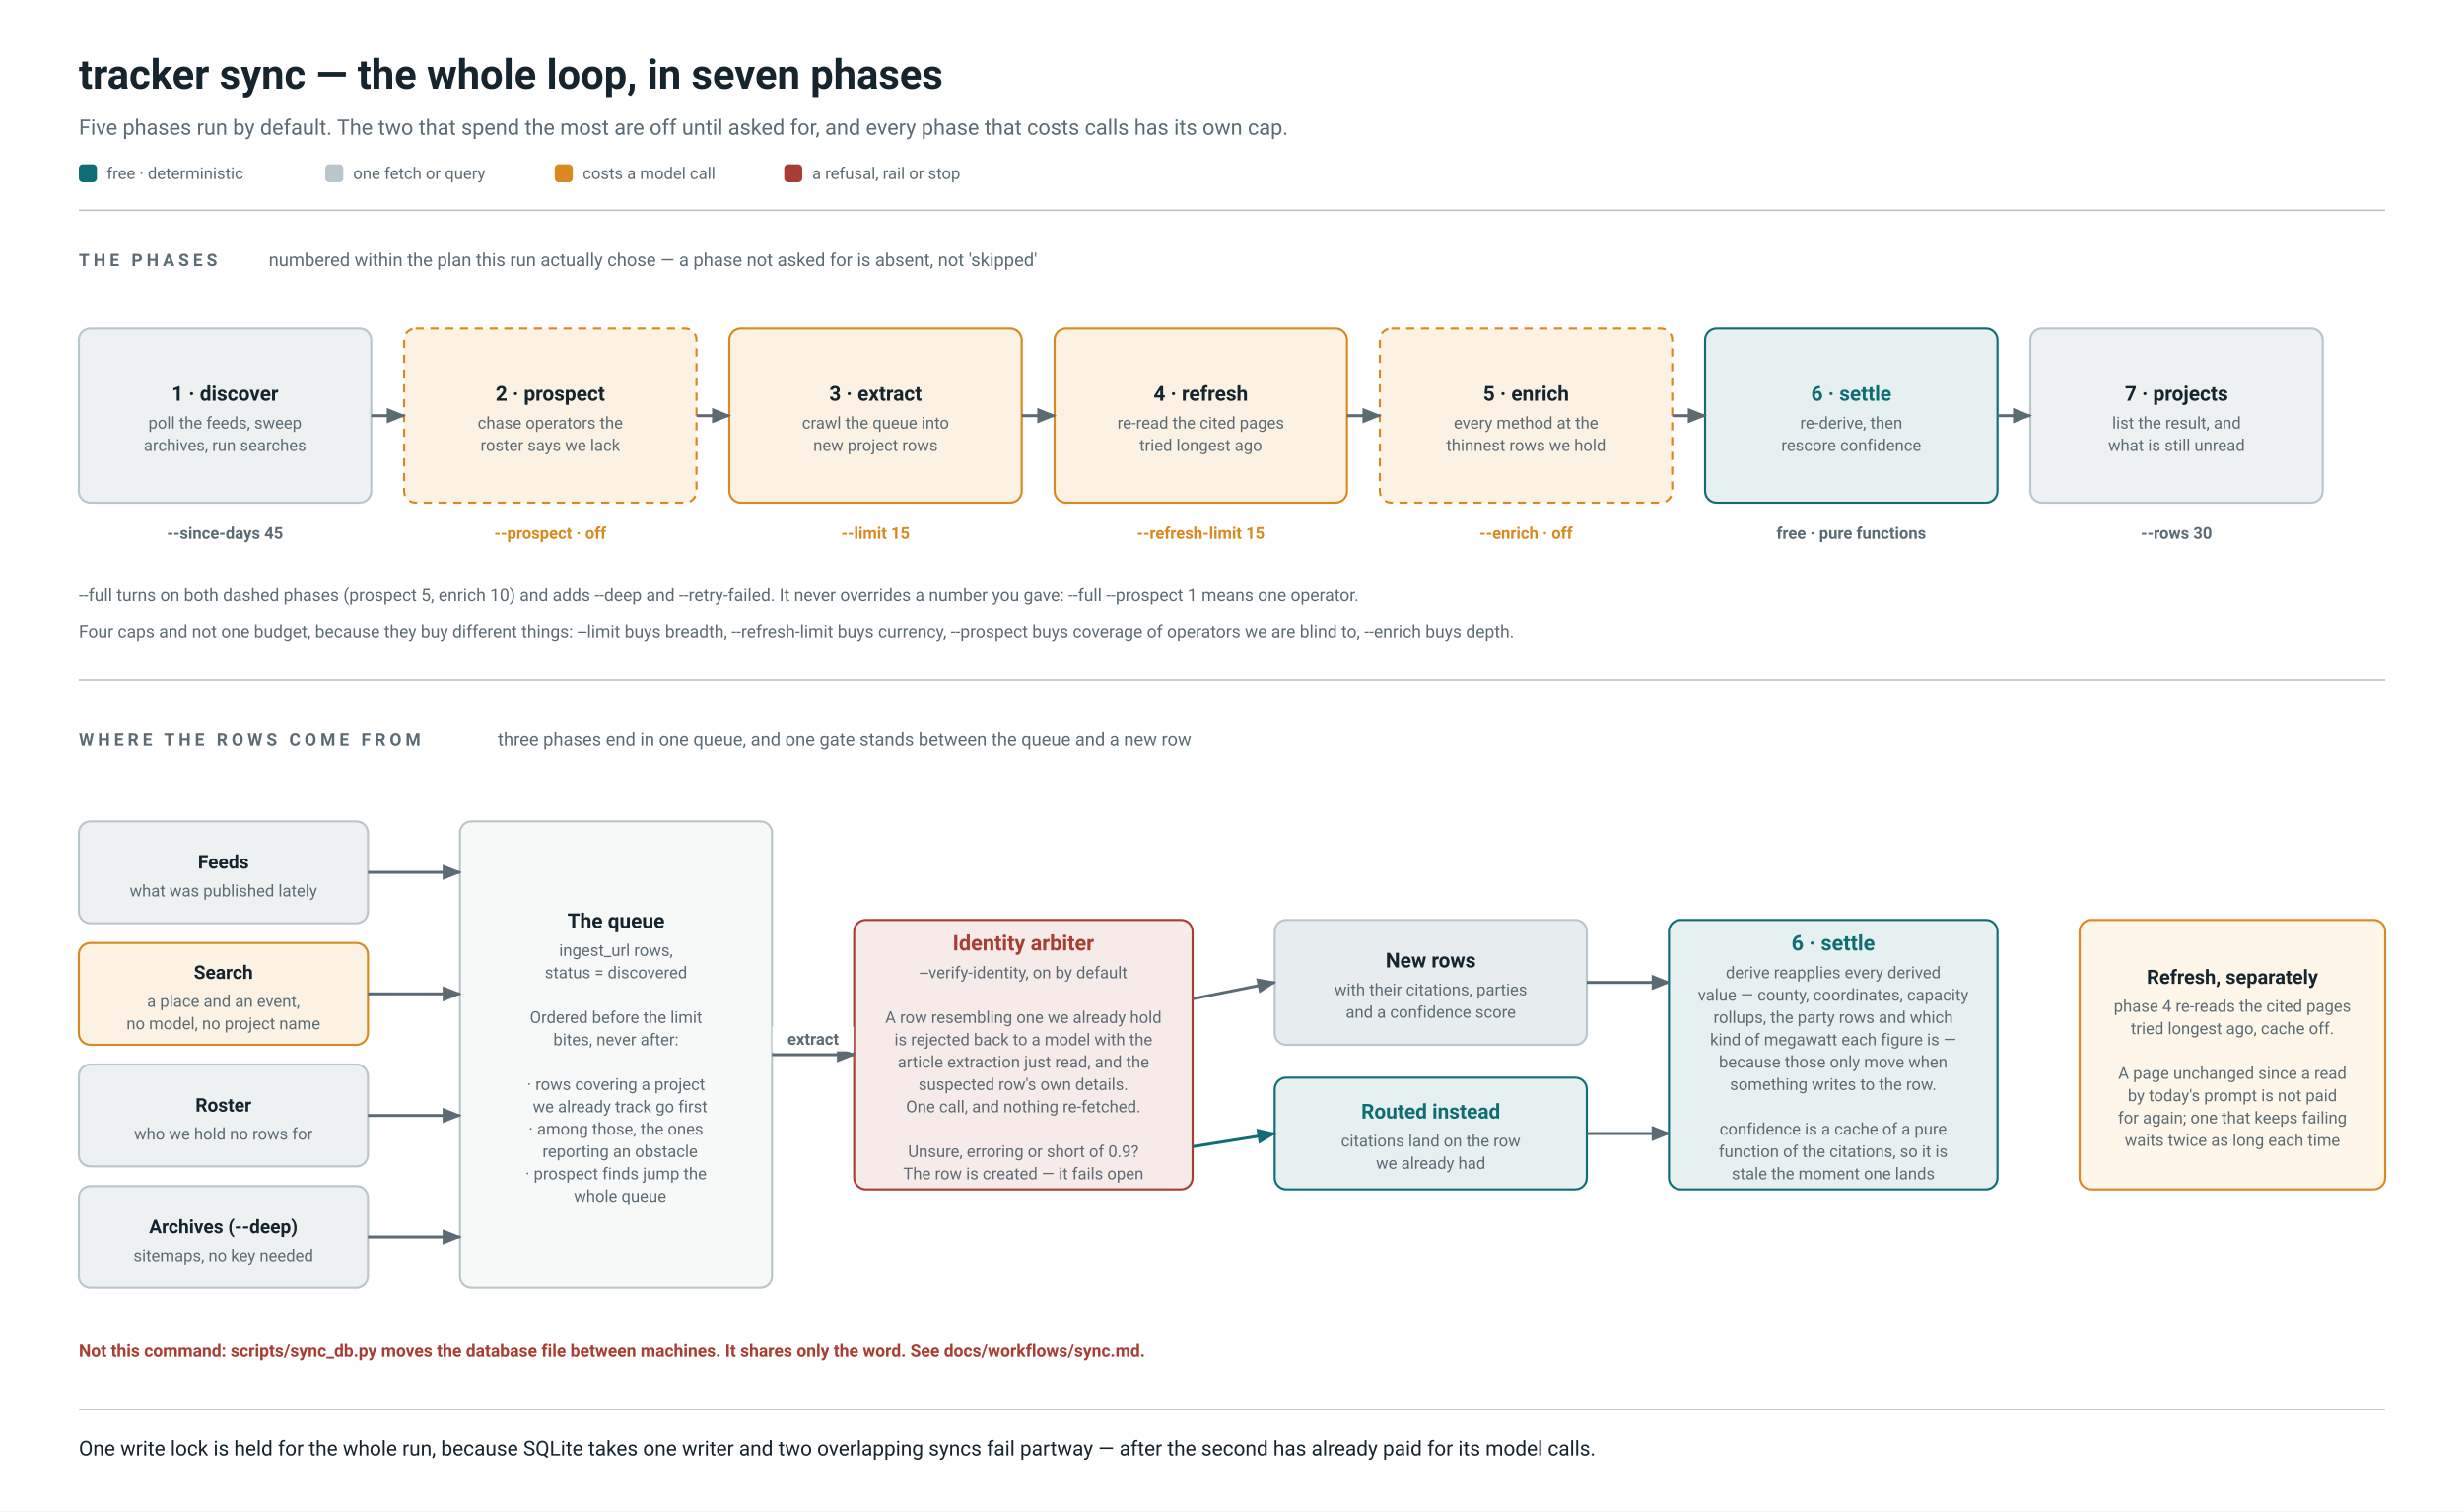
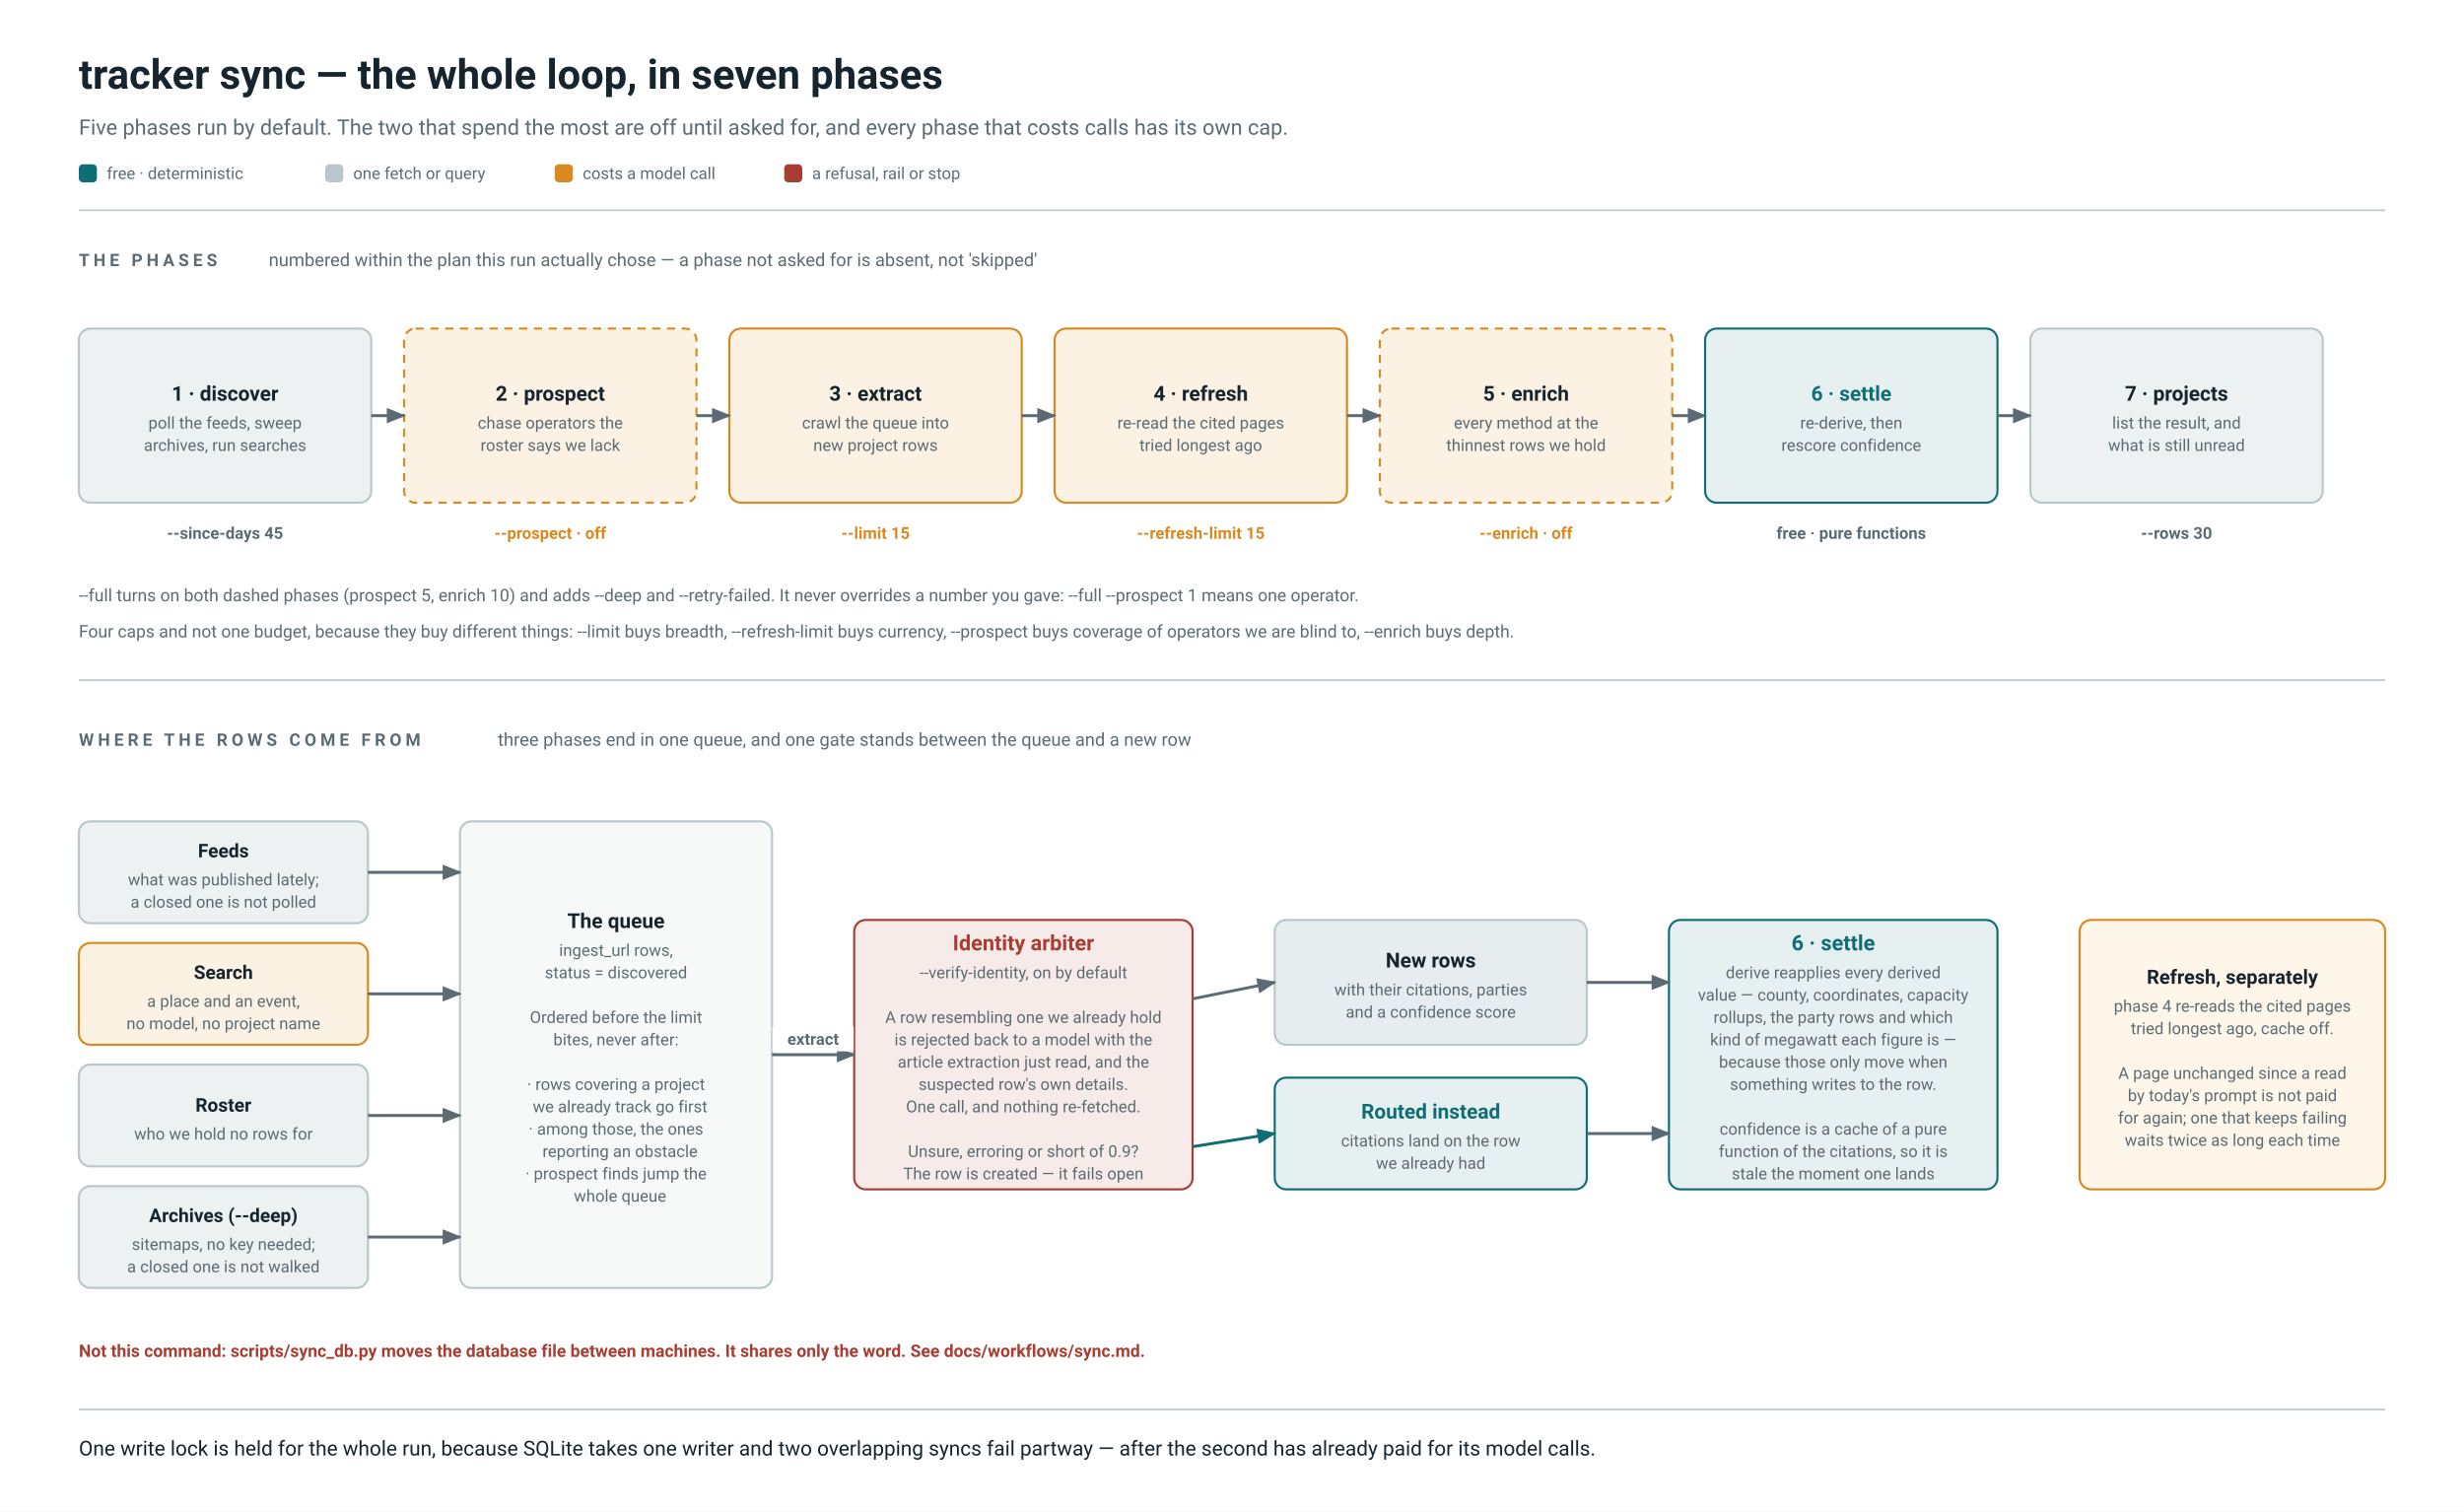
<svg xmlns="http://www.w3.org/2000/svg" width="1500" height="920" viewBox="0 0 1500 920" font-family="system-ui,-apple-system,'Segoe UI',Roboto,'Helvetica Neue','DejaVu Sans',Arial,sans-serif">
  <defs>
    <marker id="a0F6E75" viewBox="0 0 10 10" refX="9" refY="5" markerWidth="6.5" markerHeight="6.5" orient="auto-start-reverse">
      <path d="M 0 1 L 10 5 L 0 9 z" fill="#0F6E75" />
    </marker>
    <marker id="a5C6B73" viewBox="0 0 10 10" refX="9" refY="5" markerWidth="6.5" markerHeight="6.5" orient="auto-start-reverse">
      <path d="M 0 1 L 10 5 L 0 9 z" fill="#5C6B73" />
    </marker>
  </defs>
  <rect width="1500" height="920" fill="#FFFFFF" />
  <g font-family="system-ui,-apple-system,'Segoe UI',Roboto,'Helvetica Neue','DejaVu Sans',Arial,sans-serif" xml:space="preserve">
    <text x="48.0" y="54.0" font-size="25" fill="#16242E" text-anchor="start" font-weight="700">tracker sync — the whole loop, in seven phases</text>
    <text x="48.0" y="82.0" font-size="13" fill="#5C6B73" text-anchor="start">Five phases run by default. The two that spend the most are off until asked for, and every phase that costs calls has its own cap.</text>
    <rect x="48.0" y="100.0" width="11" height="11" rx="2.5" fill="#0F6E75" />
    <text x="65.0" y="109.0" font-size="10" fill="#5C6B73" text-anchor="start">free · deterministic</text>
    <rect x="198.0" y="100.0" width="11" height="11" rx="2.5" fill="#B9C6CC" />
    <text x="215.0" y="109.0" font-size="10" fill="#5C6B73" text-anchor="start">one fetch or query</text>
    <rect x="337.7" y="100.0" width="11" height="11" rx="2.5" fill="#D9891F" />
    <text x="354.7" y="109.0" font-size="10" fill="#5C6B73" text-anchor="start">costs a model call</text>
    <rect x="477.4" y="100.0" width="11" height="11" rx="2.5" fill="#A83E33" />
    <text x="494.4" y="109.0" font-size="10" fill="#5C6B73" text-anchor="start">a refusal, rail or stop</text>
    <line x1="48" y1="128" x2="1452" y2="128" stroke="#B9C6CC" stroke-width="1" />
    <text x="48.0" y="162.0" font-size="10.5" fill="#5C6B73" text-anchor="start" font-weight="700" letter-spacing="2.4">THE PHASES</text>
    <text x="163.6" y="162.0" font-size="11" fill="#5C6B73" text-anchor="start">numbered within the plan this run actually chose — a phase not asked for is absent, not 'skipped'</text>
    <rect x="48.0" y="200.0" width="178.0" height="106.0" rx="7" fill="#EDF1F2" stroke="#B9C6CC" stroke-width="1.3" />
    <text x="137.0" y="243.9" font-size="12.5" fill="#16242E" text-anchor="middle" font-weight="700">1 · discover</text>
    <text x="137.0" y="260.9" font-size="10" fill="#5C6B73" text-anchor="middle">poll the feeds, sweep</text>
    <text x="137.0" y="274.5" font-size="10" fill="#5C6B73" text-anchor="middle">archives, run searches</text>
    <text x="137.0" y="328.0" font-size="10" fill="#5C6B73" text-anchor="middle" font-weight="700">--since-days 45</text>
    <rect x="246.0" y="200.0" width="178.0" height="106.0" rx="7" fill="#FBF2E4" stroke="#D9891F" stroke-width="1.3" stroke-dasharray="5 4" />
    <text x="335.0" y="243.9" font-size="12.5" fill="#16242E" text-anchor="middle" font-weight="700">2 · prospect</text>
    <text x="335.0" y="260.9" font-size="10" fill="#5C6B73" text-anchor="middle">chase operators the</text>
    <text x="335.0" y="274.5" font-size="10" fill="#5C6B73" text-anchor="middle">roster says we lack</text>
    <text x="335.0" y="328.0" font-size="10" fill="#D9891F" text-anchor="middle" font-weight="700">--prospect · off</text>
    <rect x="444.0" y="200.0" width="178.0" height="106.0" rx="7" fill="#FBF2E4" stroke="#D9891F" stroke-width="1.3" />
    <text x="533.0" y="243.9" font-size="12.5" fill="#16242E" text-anchor="middle" font-weight="700">3 · extract</text>
    <text x="533.0" y="260.9" font-size="10" fill="#5C6B73" text-anchor="middle">crawl the queue into</text>
    <text x="533.0" y="274.5" font-size="10" fill="#5C6B73" text-anchor="middle">new project rows</text>
    <text x="533.0" y="328.0" font-size="10" fill="#D9891F" text-anchor="middle" font-weight="700">--limit 15</text>
    <rect x="642.0" y="200.0" width="178.0" height="106.0" rx="7" fill="#FBF2E4" stroke="#D9891F" stroke-width="1.3" />
    <text x="731.0" y="243.9" font-size="12.5" fill="#16242E" text-anchor="middle" font-weight="700">4 · refresh</text>
    <text x="731.0" y="260.9" font-size="10" fill="#5C6B73" text-anchor="middle">re-read the cited pages</text>
    <text x="731.0" y="274.5" font-size="10" fill="#5C6B73" text-anchor="middle">tried longest ago</text>
    <text x="731.0" y="328.0" font-size="10" fill="#D9891F" text-anchor="middle" font-weight="700">--refresh-limit 15</text>
    <rect x="840.0" y="200.0" width="178.0" height="106.0" rx="7" fill="#FBF2E4" stroke="#D9891F" stroke-width="1.3" stroke-dasharray="5 4" />
    <text x="929.0" y="243.9" font-size="12.5" fill="#16242E" text-anchor="middle" font-weight="700">5 · enrich</text>
    <text x="929.0" y="260.9" font-size="10" fill="#5C6B73" text-anchor="middle">every method at the</text>
    <text x="929.0" y="274.5" font-size="10" fill="#5C6B73" text-anchor="middle">thinnest rows we hold</text>
    <text x="929.0" y="328.0" font-size="10" fill="#D9891F" text-anchor="middle" font-weight="700">--enrich · off</text>
    <rect x="1038.0" y="200.0" width="178.0" height="106.0" rx="7" fill="#E7F0F0" stroke="#0F6E75" stroke-width="1.3" />
    <text x="1127.0" y="243.9" font-size="12.5" fill="#0F6E75" text-anchor="middle" font-weight="700">6 · settle</text>
    <text x="1127.0" y="260.9" font-size="10" fill="#5C6B73" text-anchor="middle">re-derive, then</text>
    <text x="1127.0" y="274.5" font-size="10" fill="#5C6B73" text-anchor="middle">rescore confidence</text>
    <text x="1127.0" y="328.0" font-size="10" fill="#5C6B73" text-anchor="middle" font-weight="700">free · pure functions</text>
    <rect x="1236.0" y="200.0" width="178.0" height="106.0" rx="7" fill="#EDF1F2" stroke="#B9C6CC" stroke-width="1.3" />
    <text x="1325.0" y="243.9" font-size="12.5" fill="#16242E" text-anchor="middle" font-weight="700">7 · projects</text>
    <text x="1325.0" y="260.9" font-size="10" fill="#5C6B73" text-anchor="middle">list the result, and</text>
    <text x="1325.0" y="274.5" font-size="10" fill="#5C6B73" text-anchor="middle">what is still unread</text>
    <text x="1325.0" y="328.0" font-size="10" fill="#5C6B73" text-anchor="middle" font-weight="700">--rows 30</text>
    <polyline points="226.0,253.0 246.0,253.0" fill="none" stroke="#5C6B73" stroke-width="1.8" stroke-linejoin="round" marker-end="url(#a5C6B73)" />
    <polyline points="424.0,253.0 444.0,253.0" fill="none" stroke="#5C6B73" stroke-width="1.8" stroke-linejoin="round" marker-end="url(#a5C6B73)" />
    <polyline points="622.0,253.0 642.0,253.0" fill="none" stroke="#5C6B73" stroke-width="1.8" stroke-linejoin="round" marker-end="url(#a5C6B73)" />
    <polyline points="820.0,253.0 840.0,253.0" fill="none" stroke="#5C6B73" stroke-width="1.8" stroke-linejoin="round" marker-end="url(#a5C6B73)" />
    <polyline points="1018.0,253.0 1038.0,253.0" fill="none" stroke="#5C6B73" stroke-width="1.8" stroke-linejoin="round" marker-end="url(#a5C6B73)" />
    <polyline points="1216.0,253.0 1236.0,253.0" fill="none" stroke="#5C6B73" stroke-width="1.8" stroke-linejoin="round" marker-end="url(#a5C6B73)" />
    <text x="48.0" y="366.0" font-size="10.5" fill="#5C6B73" text-anchor="start">--full turns on both dashed phases (prospect 5, enrich 10) and adds --deep and --retry-failed. It never overrides a number you gave: --full --prospect 1 means one operator.</text>
    <text x="48.0" y="388.0" font-size="10.5" fill="#5C6B73" text-anchor="start">Four caps and not one budget, because they buy different things: --limit buys breadth, --refresh-limit buys currency, --prospect buys coverage of operators we are blind to, --enrich buys depth.</text>
    <line x1="48" y1="414" x2="1452" y2="414" stroke="#B9C6CC" stroke-width="1" />
    <text x="48.0" y="454.0" font-size="10.5" fill="#5C6B73" text-anchor="start" font-weight="700" letter-spacing="2.4">WHERE THE ROWS COME FROM</text>
    <text x="303.0" y="454.0" font-size="11" fill="#5C6B73" text-anchor="start">three phases end in one queue, and one gate stands between the queue and a new row</text>
    <rect x="48.0" y="500.0" width="176.0" height="62.0" rx="7" fill="#EDF1F2" stroke="#B9C6CC" stroke-width="1.3" />
-     <text x="136.0" y="528.7" font-size="11.5" fill="#16242E" text-anchor="middle" font-weight="700">Feeds</text>
-     <text x="136.0" y="545.7" font-size="10" fill="#5C6B73" text-anchor="middle">what was published lately</text>
+     <text x="136.0" y="521.9" font-size="11.5" fill="#16242E" text-anchor="middle" font-weight="700">Feeds</text>
+     <text x="136.0" y="538.9" font-size="10" fill="#5C6B73" text-anchor="middle">what was published lately;</text>
+     <text x="136.0" y="552.5" font-size="10" fill="#5C6B73" text-anchor="middle">a closed one is not polled</text>
    <rect x="48.0" y="574.0" width="176.0" height="62.0" rx="7" fill="#FBF2E4" stroke="#D9891F" stroke-width="1.3" />
    <text x="136.0" y="595.9" font-size="11.5" fill="#16242E" text-anchor="middle" font-weight="700">Search</text>
    <text x="136.0" y="612.9" font-size="10" fill="#5C6B73" text-anchor="middle">a place and an event,</text>
    <text x="136.0" y="626.5" font-size="10" fill="#5C6B73" text-anchor="middle">no model, no project name</text>
    <rect x="48.0" y="648.0" width="176.0" height="62.0" rx="7" fill="#EDF1F2" stroke="#B9C6CC" stroke-width="1.3" />
    <text x="136.0" y="676.7" font-size="11.5" fill="#16242E" text-anchor="middle" font-weight="700">Roster</text>
    <text x="136.0" y="693.7" font-size="10" fill="#5C6B73" text-anchor="middle">who we hold no rows for</text>
    <rect x="48.0" y="722.0" width="176.0" height="62.0" rx="7" fill="#EDF1F2" stroke="#B9C6CC" stroke-width="1.3" />
-     <text x="136.0" y="750.7" font-size="11.5" fill="#16242E" text-anchor="middle" font-weight="700">Archives (--deep)</text>
-     <text x="136.0" y="767.7" font-size="10" fill="#5C6B73" text-anchor="middle">sitemaps, no key needed</text>
+     <text x="136.0" y="743.9" font-size="11.5" fill="#16242E" text-anchor="middle" font-weight="700">Archives (--deep)</text>
+     <text x="136.0" y="760.9" font-size="10" fill="#5C6B73" text-anchor="middle">sitemaps, no key needed;</text>
+     <text x="136.0" y="774.5" font-size="10" fill="#5C6B73" text-anchor="middle">a closed one is not walked</text>
    <rect x="280.0" y="500.0" width="190.0" height="284.0" rx="7" fill="#F7F9F9" stroke="#B9C6CC" stroke-width="1.3" />
    <text x="375.0" y="564.9" font-size="12.5" fill="#16242E" text-anchor="middle" font-weight="700">The queue</text>
    <text x="375.0" y="581.9" font-size="10" fill="#5C6B73" text-anchor="middle">ingest_url rows,</text>
    <text x="375.0" y="595.5" font-size="10" fill="#5C6B73" text-anchor="middle">status = discovered</text>
    <text x="375.0" y="609.1" font-size="10" fill="#5C6B73" text-anchor="middle" />
    <text x="375.0" y="622.7" font-size="10" fill="#5C6B73" text-anchor="middle">Ordered before the limit</text>
    <text x="375.0" y="636.3" font-size="10" fill="#5C6B73" text-anchor="middle">bites, never after:</text>
    <text x="375.0" y="649.9" font-size="10" fill="#5C6B73" text-anchor="middle" />
    <text x="375.0" y="663.5" font-size="10" fill="#5C6B73" text-anchor="middle">· rows covering a project</text>
    <text x="375.0" y="677.1" font-size="10" fill="#5C6B73" text-anchor="middle">  we already track go first</text>
    <text x="375.0" y="690.7" font-size="10" fill="#5C6B73" text-anchor="middle">· among those, the ones</text>
    <text x="375.0" y="704.3" font-size="10" fill="#5C6B73" text-anchor="middle">  reporting an obstacle</text>
    <text x="375.0" y="717.9" font-size="10" fill="#5C6B73" text-anchor="middle">· prospect finds jump the</text>
    <text x="375.0" y="731.5" font-size="10" fill="#5C6B73" text-anchor="middle">  whole queue</text>
    <polyline points="224.0,531.0 280.0,531.0" fill="none" stroke="#5C6B73" stroke-width="1.8" stroke-linejoin="round" marker-end="url(#a5C6B73)" />
    <polyline points="224.0,605.0 280.0,605.0" fill="none" stroke="#5C6B73" stroke-width="1.8" stroke-linejoin="round" marker-end="url(#a5C6B73)" />
    <polyline points="224.0,679.0 280.0,679.0" fill="none" stroke="#5C6B73" stroke-width="1.8" stroke-linejoin="round" marker-end="url(#a5C6B73)" />
    <polyline points="224.0,753.0 280.0,753.0" fill="none" stroke="#5C6B73" stroke-width="1.8" stroke-linejoin="round" marker-end="url(#a5C6B73)" />
    <rect x="520.0" y="560.0" width="206.0" height="164.0" rx="7" fill="#F7EBE9" stroke="#A83E33" stroke-width="1.3" />
    <text x="623.0" y="578.5" font-size="13" fill="#A83E33" text-anchor="middle" font-weight="700">Identity arbiter</text>
    <text x="623.0" y="595.5" font-size="10" fill="#5C6B73" text-anchor="middle">--verify-identity, on by default</text>
    <text x="623.0" y="609.1" font-size="10" fill="#5C6B73" text-anchor="middle" />
    <text x="623.0" y="622.7" font-size="10" fill="#5C6B73" text-anchor="middle">A row resembling one we already hold</text>
    <text x="623.0" y="636.3" font-size="10" fill="#5C6B73" text-anchor="middle">is rejected back to a model with the</text>
    <text x="623.0" y="649.9" font-size="10" fill="#5C6B73" text-anchor="middle">article extraction just read, and the</text>
    <text x="623.0" y="663.5" font-size="10" fill="#5C6B73" text-anchor="middle">suspected row's own details.</text>
    <text x="623.0" y="677.1" font-size="10" fill="#5C6B73" text-anchor="middle">One call, and nothing re-fetched.</text>
    <text x="623.0" y="690.7" font-size="10" fill="#5C6B73" text-anchor="middle" />
    <text x="623.0" y="704.3" font-size="10" fill="#5C6B73" text-anchor="middle">Unsure, erroring or short of 0.9?</text>
    <text x="623.0" y="717.9" font-size="10" fill="#5C6B73" text-anchor="middle">The row is created — it fails open</text>
    <polyline points="470.0,642.0 520.0,642.0" fill="none" stroke="#5C6B73" stroke-width="1.8" stroke-linejoin="round" marker-end="url(#a5C6B73)" />
    <rect x="470.2" y="625.0" width="49.5" height="15" fill="#FFFFFF" opacity="0.94" />
    <text x="495.0" y="636.0" font-size="10" fill="#5C6B73" text-anchor="middle" font-weight="700">extract</text>
    <rect x="776.0" y="560.0" width="190.0" height="76.0" rx="7" fill="#E7EDEE" stroke="#B9C6CC" stroke-width="1.3" />
    <text x="871.0" y="588.9" font-size="12.5" fill="#16242E" text-anchor="middle" font-weight="700">New rows</text>
    <text x="871.0" y="605.9" font-size="10" fill="#5C6B73" text-anchor="middle">with their citations, parties</text>
    <text x="871.0" y="619.5" font-size="10" fill="#5C6B73" text-anchor="middle">and a confidence score</text>
    <rect x="776.0" y="656.0" width="190.0" height="68.0" rx="7" fill="#E7F0F0" stroke="#0F6E75" stroke-width="1.3" />
    <text x="871.0" y="680.9" font-size="12.5" fill="#0F6E75" text-anchor="middle" font-weight="700">Routed instead</text>
    <text x="871.0" y="697.9" font-size="10" fill="#5C6B73" text-anchor="middle">citations land on the row</text>
    <text x="871.0" y="711.5" font-size="10" fill="#5C6B73" text-anchor="middle">we already had</text>
    <polyline points="726.0,608.0 776.0,598.0" fill="none" stroke="#5C6B73" stroke-width="1.8" stroke-linejoin="round" marker-end="url(#a5C6B73)" />
    <polyline points="726.0,698.0 776.0,690.0" fill="none" stroke="#0F6E75" stroke-width="1.8" stroke-linejoin="round" marker-end="url(#a0F6E75)" />
    <rect x="1016.0" y="560.0" width="200.0" height="164.0" rx="7" fill="#E7F0F0" stroke="#0F6E75" stroke-width="1.3" />
    <text x="1116.0" y="578.5" font-size="13" fill="#0F6E75" text-anchor="middle" font-weight="700">6 · settle</text>
    <text x="1116.0" y="595.5" font-size="10" fill="#5C6B73" text-anchor="middle">derive reapplies every derived</text>
    <text x="1116.0" y="609.1" font-size="10" fill="#5C6B73" text-anchor="middle">value — county, coordinates, capacity</text>
    <text x="1116.0" y="622.7" font-size="10" fill="#5C6B73" text-anchor="middle">rollups, the party rows and which</text>
    <text x="1116.0" y="636.3" font-size="10" fill="#5C6B73" text-anchor="middle">kind of megawatt each figure is —</text>
    <text x="1116.0" y="649.9" font-size="10" fill="#5C6B73" text-anchor="middle">because those only move when</text>
    <text x="1116.0" y="663.5" font-size="10" fill="#5C6B73" text-anchor="middle">something writes to the row.</text>
    <text x="1116.0" y="677.1" font-size="10" fill="#5C6B73" text-anchor="middle" />
    <text x="1116.0" y="690.7" font-size="10" fill="#5C6B73" text-anchor="middle">confidence is a cache of a pure</text>
    <text x="1116.0" y="704.3" font-size="10" fill="#5C6B73" text-anchor="middle">function of the citations, so it is</text>
    <text x="1116.0" y="717.9" font-size="10" fill="#5C6B73" text-anchor="middle">stale the moment one lands</text>
    <polyline points="966.0,598.0 1016.0,598.0" fill="none" stroke="#5C6B73" stroke-width="1.8" stroke-linejoin="round" marker-end="url(#a5C6B73)" />
    <polyline points="966.0,690.0 1016.0,690.0" fill="none" stroke="#5C6B73" stroke-width="1.8" stroke-linejoin="round" marker-end="url(#a5C6B73)" />
    <rect x="1266.0" y="560.0" width="186.0" height="164.0" rx="7" fill="#FDF6E9" stroke="#D9891F" stroke-width="1.3" />
    <text x="1359.0" y="598.9" font-size="12" fill="#16242E" text-anchor="middle" font-weight="700">Refresh, separately</text>
    <text x="1359.0" y="615.9" font-size="10" fill="#5C6B73" text-anchor="middle">phase 4 re-reads the cited pages</text>
    <text x="1359.0" y="629.5" font-size="10" fill="#5C6B73" text-anchor="middle">tried longest ago, cache off.</text>
    <text x="1359.0" y="643.1" font-size="10" fill="#5C6B73" text-anchor="middle" />
    <text x="1359.0" y="656.7" font-size="10" fill="#5C6B73" text-anchor="middle">A page unchanged since a read</text>
    <text x="1359.0" y="670.3" font-size="10" fill="#5C6B73" text-anchor="middle">by today's prompt is not paid</text>
    <text x="1359.0" y="683.9" font-size="10" fill="#5C6B73" text-anchor="middle">for again; one that keeps failing</text>
    <text x="1359.0" y="697.5" font-size="10" fill="#5C6B73" text-anchor="middle">waits twice as long each time</text>
    <text x="48.0" y="826.0" font-size="10.5" fill="#A83E33" text-anchor="start" font-weight="700">Not this command: scripts/sync_db.py moves the database file between machines. It shares only the word. See docs/workflows/sync.md.</text>
    <line x1="48" y1="858" x2="1452" y2="858" stroke="#B9C6CC" stroke-width="1" />
    <text x="48.0" y="886.0" font-size="12.5" fill="#16242E" text-anchor="start">One write lock is held for the whole run, because SQLite takes one writer and two overlapping syncs fail partway — after the second has already paid for its model calls.</text>
  </g>
</svg>
